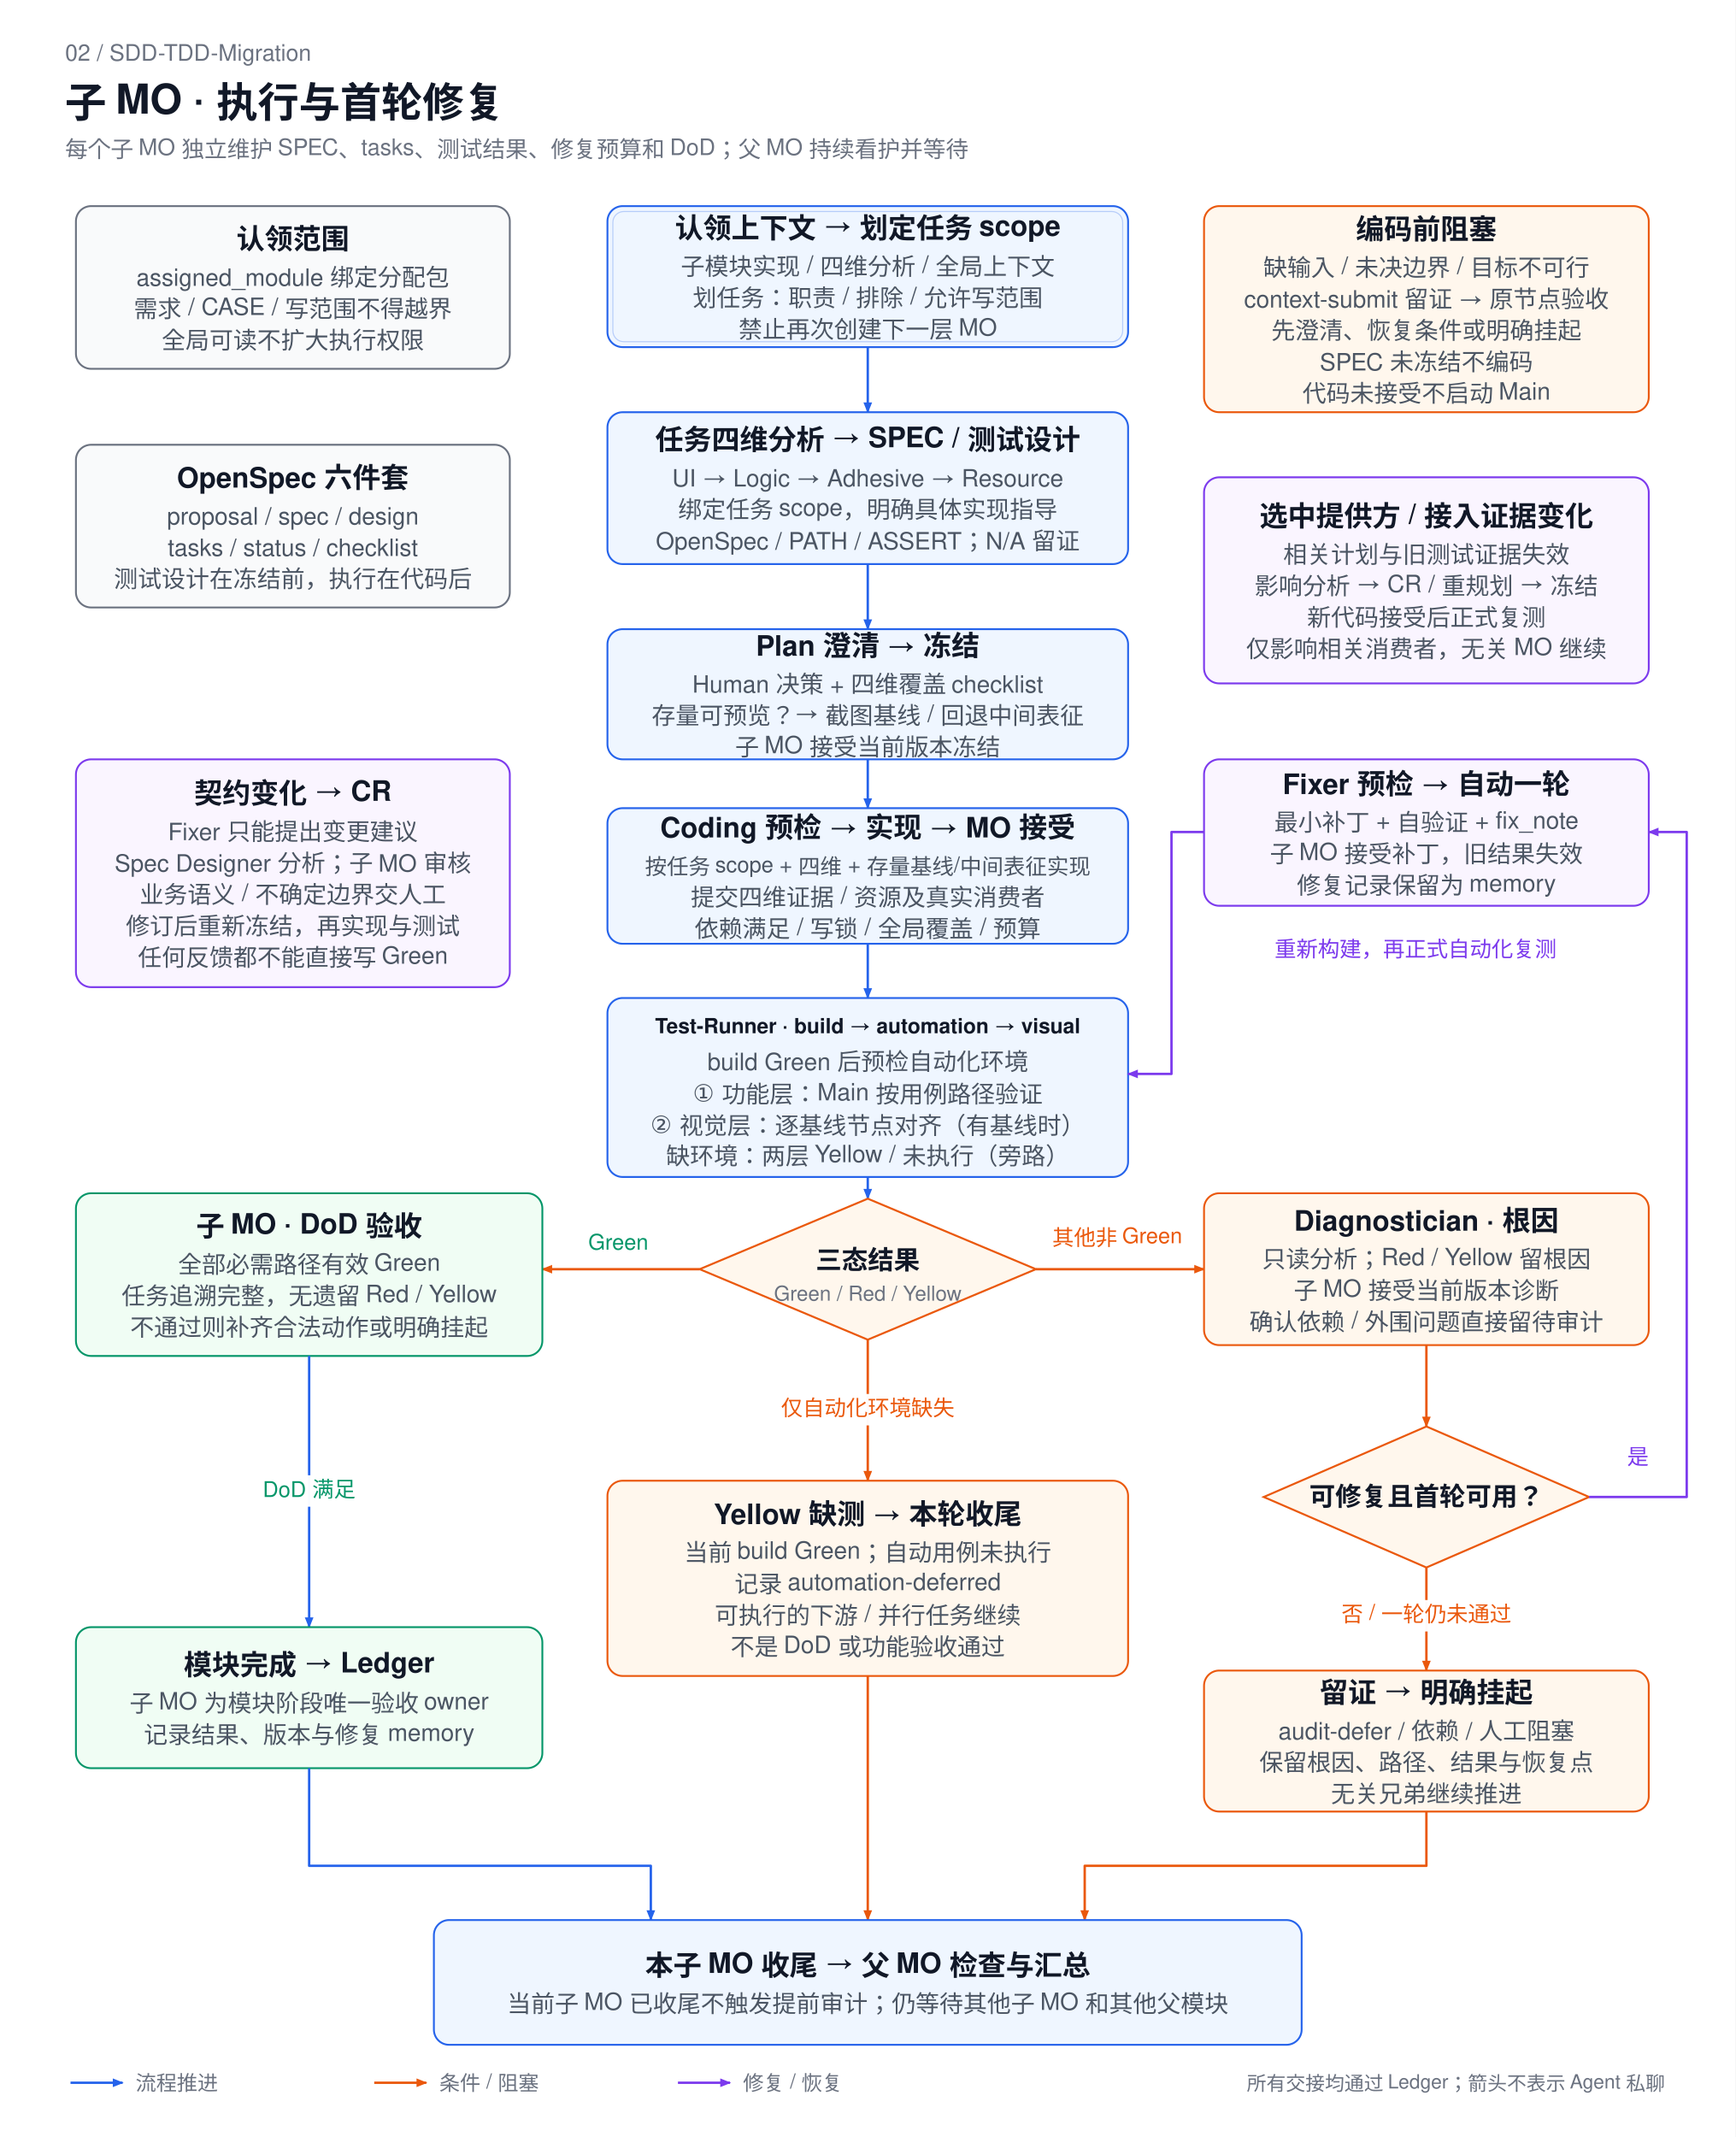
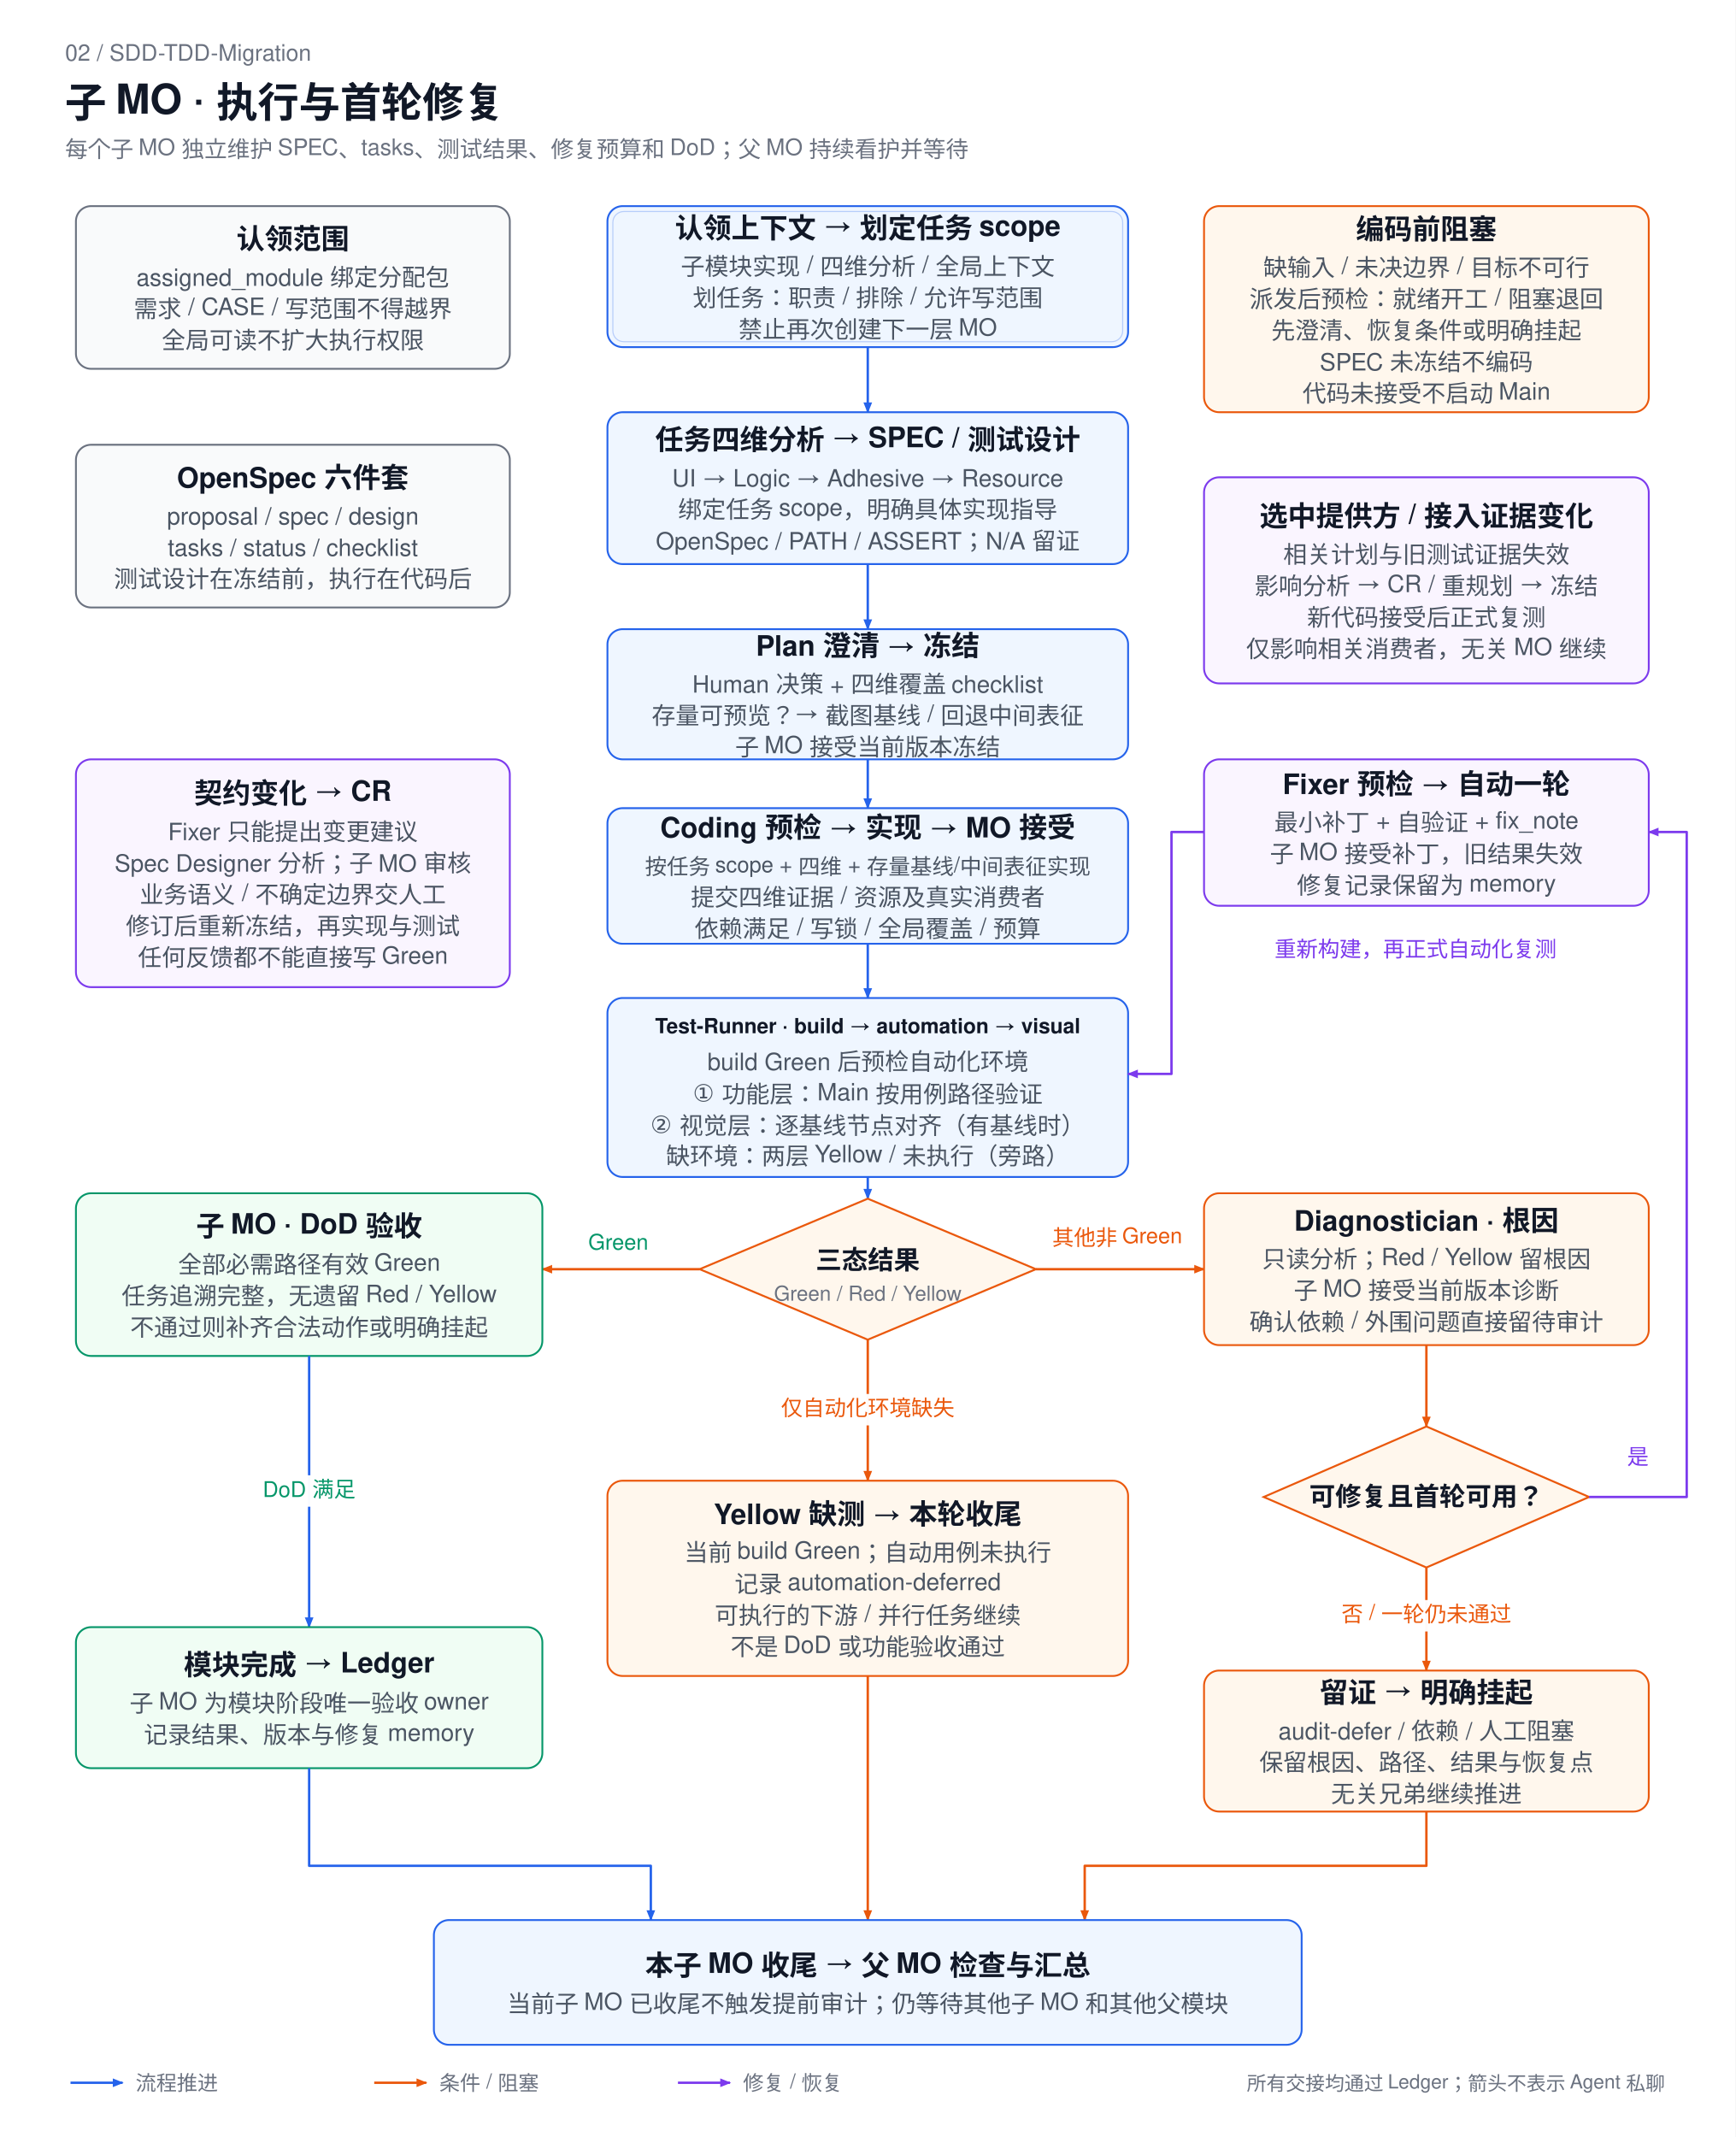
<svg xmlns="http://www.w3.org/2000/svg" width="1600" height="1970" viewBox="0 0 1600 1970" role="img" aria-labelledby="title desc">
  <style>text {font-family: "Helvetica Neue", Helvetica, Arial, "PingFang SC", "Microsoft YaHei", sans-serif;}</style>
  <defs>
    <marker id="arrow-blue" markerWidth="10" markerHeight="8" refX="9" refY="4" orient="auto" markerUnits="userSpaceOnUse">
      <path d="M0,0 L10,4 L0,8 Z" fill="#2563eb" />
    </marker>
    <marker id="arrow-orange" markerWidth="10" markerHeight="8" refX="9" refY="4" orient="auto" markerUnits="userSpaceOnUse">
      <path d="M0,0 L10,4 L0,8 Z" fill="#ea580c" />
    </marker>
    <marker id="arrow-green" markerWidth="10" markerHeight="8" refX="9" refY="4" orient="auto" markerUnits="userSpaceOnUse">
      <path d="M0,0 L10,4 L0,8 Z" fill="#059669" />
    </marker>
    <marker id="arrow-purple" markerWidth="10" markerHeight="8" refX="9" refY="4" orient="auto" markerUnits="userSpaceOnUse">
      <path d="M0,0 L10,4 L0,8 Z" fill="#7c3aed" />
    </marker>
    <marker id="arrow-gray" markerWidth="10" markerHeight="8" refX="9" refY="4" orient="auto" markerUnits="userSpaceOnUse">
      <path d="M0,0 L10,4 L0,8 Z" fill="#6b7280" />
    </marker>
  </defs>
  <rect width="1600" height="1970" fill="white" />
  <text x="60" y="56" font-size="21.00" fill="#6b7280" text-anchor="start" font-weight="400">02  /  SDD-TDD-Migration</text>
  <text x="60" y="108" font-size="38.00" fill="#111827" text-anchor="start" font-weight="700">子 MO · 执行与首轮修复</text>
  <text x="60" y="145" font-size="21.00" fill="#6b7280" text-anchor="start" font-weight="400">每个子 MO 独立维护 SPEC、tasks、测试结果、修复预算和 DoD；父 MO 持续看护并等待</text>
  <rect x="560" y="190" width="480" height="130" rx="14" fill="#eff6ff" stroke="#2563eb" stroke-width="1.7" />
  <rect x="565" y="195" width="470" height="120" rx="10" fill="none" stroke="#2563eb" stroke-opacity="0.28" />
  <text x="800.0" y="219.5" font-size="26.00" fill="#111827" text-anchor="middle" font-weight="650">认领上下文 → 划定任务 scope</text>
  <text x="800.0" y="253.5" font-size="22.00" fill="#4b5563" text-anchor="middle" font-weight="400">子模块实现 / 四维分析 / 全局上下文</text>
  <text x="800.0" y="282.5" font-size="22.00" fill="#4b5563" text-anchor="middle" font-weight="400">划任务：职责 / 排除 / 允许写范围</text>
  <text x="800.0" y="311.5" font-size="22.00" fill="#4b5563" text-anchor="middle" font-weight="400">禁止再次创建下一层 MO</text>
  <path d="M800,320 L800,380" fill="none" stroke="#2563eb" stroke-width="2.2" stroke-linejoin="round" marker-end="url(#arrow-blue)" />
  <rect x="560" y="380" width="480" height="140" rx="14" fill="#eff6ff" stroke="#2563eb" stroke-width="1.7" />
  <text x="800.0" y="414.5" font-size="26.00" fill="#111827" text-anchor="middle" font-weight="650">任务四维分析 → SPEC / 测试设计</text>
  <text x="800.0" y="448.5" font-size="22.00" fill="#4b5563" text-anchor="middle" font-weight="400">UI → Logic → Adhesive → Resource</text>
  <text x="800.0" y="477.5" font-size="22.00" fill="#4b5563" text-anchor="middle" font-weight="400">绑定任务 scope，明确具体实现指导</text>
  <text x="800.0" y="506.5" font-size="22.00" fill="#4b5563" text-anchor="middle" font-weight="400">OpenSpec / PATH / ASSERT；N/A 留证</text>
  <path d="M800,520 L800,580" fill="none" stroke="#2563eb" stroke-width="2.2" stroke-linejoin="round" marker-end="url(#arrow-blue)" />
  <rect x="560" y="580" width="480" height="120" rx="14" fill="#eff6ff" stroke="#2563eb" stroke-width="1.7" />
  <text x="800.0" y="604.5" font-size="26.00" fill="#111827" text-anchor="middle" font-weight="650">Plan 澄清 → 冻结</text>
  <text x="800.0" y="638.5" font-size="22.00" fill="#4b5563" text-anchor="middle" font-weight="400">Human 决策 + 四维覆盖 checklist</text>
  <text x="800.0" y="667.5" font-size="22.00" fill="#4b5563" text-anchor="middle" font-weight="400">存量可预览？→ 截图基线 / 回退中间表征</text>
  <text x="800.0" y="696.5" font-size="22.00" fill="#4b5563" text-anchor="middle" font-weight="400">子 MO 接受当前版本冻结</text>
  <path d="M800,700 L800,745" fill="none" stroke="#2563eb" stroke-width="2.2" stroke-linejoin="round" marker-end="url(#arrow-blue)" />
  <rect x="560" y="745" width="480" height="125" rx="14" fill="#eff6ff" stroke="#2563eb" stroke-width="1.7" />
  <text x="800.0" y="772.0" font-size="26.00" fill="#111827" text-anchor="middle" font-weight="650">Coding 预检 → 实现 → MO 接受</text>
  <text x="800.0" y="806.0" font-size="20.08" fill="#4b5563" text-anchor="middle" font-weight="400">按任务 scope + 四维 + 存量基线/中间表征实现</text>
  <text x="800.0" y="835.0" font-size="22.00" fill="#4b5563" text-anchor="middle" font-weight="400">提交四维证据 / 资源及真实消费者</text>
  <text x="800.0" y="864.0" font-size="22.00" fill="#4b5563" text-anchor="middle" font-weight="400">依赖满足 / 写锁 / 全局覆盖 / 预算</text>
  <path d="M800,870 L800,920" fill="none" stroke="#2563eb" stroke-width="2.2" stroke-linejoin="round" marker-end="url(#arrow-blue)" />
  <rect x="560" y="920" width="480" height="165" rx="14" fill="#eff6ff" stroke="#2563eb" stroke-width="1.7" />
  <text x="800.0" y="952.5" font-size="19.26" fill="#111827" text-anchor="middle" font-weight="650">Test-Runner · build → automation → visual</text>
  <text x="800.0" y="986.5" font-size="22.00" fill="#4b5563" text-anchor="middle" font-weight="400">build Green 后预检自动化环境</text>
  <text x="800.0" y="1015.5" font-size="22.00" fill="#4b5563" text-anchor="middle" font-weight="400">① 功能层：Main 按用例路径验证</text>
  <text x="800.0" y="1044.5" font-size="22.00" fill="#4b5563" text-anchor="middle" font-weight="400">② 视觉层：逐基线节点对齐（有基线时）</text>
  <text x="800.0" y="1073.5" font-size="22.00" fill="#4b5563" text-anchor="middle" font-weight="400">缺环境：两层 Yellow / 未执行（旁路）</text>
  <path d="M800,1085 L800,1105" fill="none" stroke="#2563eb" stroke-width="2.2" stroke-linejoin="round" marker-end="url(#arrow-blue)" />
  <path d="M800,1105.0 L955.0,1170 L800,1235.0 L645.0,1170 Z" fill="#fff7ed" stroke="#ea580c" stroke-width="1.8" />
  <text x="800" y="1170" font-size="24.00" fill="#111827" text-anchor="middle" font-weight="650">三态结果</text>
  <text x="800" y="1199" font-size="19.00" fill="#6b7280" text-anchor="middle" font-weight="400">Green / Red / Yellow</text>
  <path d="M645,1170 L500,1170" fill="none" stroke="#ea580c" stroke-width="2.2" stroke-linejoin="round" marker-end="url(#arrow-orange)" />
  <rect x="532.5" y="1132" width="75.0" height="29" rx="4" fill="white" opacity="0.97" />
  <text x="570" y="1152" font-size="20.00" fill="#059669" text-anchor="middle" font-weight="400">Green</text>
  <rect x="70" y="1100" width="430" height="150" rx="14" fill="#f0fdf4" stroke="#059669" stroke-width="1.7" />
  <text x="285.0" y="1139.5" font-size="26.00" fill="#111827" text-anchor="middle" font-weight="650">子 MO · DoD 验收</text>
  <text x="285.0" y="1173.5" font-size="22.00" fill="#4b5563" text-anchor="middle" font-weight="400">全部必需路径有效 Green</text>
  <text x="285.0" y="1202.5" font-size="22.00" fill="#4b5563" text-anchor="middle" font-weight="400">任务追溯完整，无遗留 Red / Yellow</text>
  <text x="285.0" y="1231.5" font-size="22.00" fill="#4b5563" text-anchor="middle" font-weight="400">不通过则补齐合法动作或明确挂起</text>
  <path d="M285,1250 L285,1500" fill="none" stroke="#2563eb" stroke-width="2.2" stroke-linejoin="round" marker-end="url(#arrow-blue)" />
  <rect x="233.2" y="1360" width="103.6" height="29" rx="4" fill="white" opacity="0.97" />
  <text x="285" y="1380" font-size="20.00" fill="#059669" text-anchor="middle" font-weight="400">DoD 满足</text>
  <rect x="70" y="1500" width="430" height="130" rx="14" fill="#f0fdf4" stroke="#059669" stroke-width="1.7" />
  <text x="285.0" y="1544.0" font-size="26.00" fill="#111827" text-anchor="middle" font-weight="650">模块完成 → Ledger</text>
  <text x="285.0" y="1578.0" font-size="22.00" fill="#4b5563" text-anchor="middle" font-weight="400">子 MO 为模块阶段唯一验收 owner</text>
  <text x="285.0" y="1607.0" font-size="22.00" fill="#4b5563" text-anchor="middle" font-weight="400">记录结果、版本与修复 memory</text>
  <path d="M955,1170 L1110,1170" fill="none" stroke="#ea580c" stroke-width="2.2" stroke-linejoin="round" marker-end="url(#arrow-orange)" />
  <rect x="956.8" y="1128" width="146.4" height="29" rx="4" fill="white" opacity="0.97" />
  <text x="1030" y="1148" font-size="20.00" fill="#ea580c" text-anchor="middle" font-weight="400">其他非 Green</text>
  <rect x="1110" y="1100" width="410" height="140" rx="14" fill="#fff7ed" stroke="#ea580c" stroke-width="1.7" />
  <text x="1315.0" y="1134.5" font-size="26.00" fill="#111827" text-anchor="middle" font-weight="650">Diagnostician · 根因</text>
  <text x="1315.0" y="1168.5" font-size="22.00" fill="#4b5563" text-anchor="middle" font-weight="400">只读分析；Red / Yellow 留根因</text>
  <text x="1315.0" y="1197.5" font-size="22.00" fill="#4b5563" text-anchor="middle" font-weight="400">子 MO 接受当前版本诊断</text>
  <text x="1315.0" y="1226.5" font-size="22.00" fill="#4b5563" text-anchor="middle" font-weight="400">确认依赖 / 外围问题直接留待审计</text>
  <path d="M1315,1240 L1315,1315" fill="none" stroke="#ea580c" stroke-width="2.2" stroke-linejoin="round" marker-end="url(#arrow-orange)" />
  <path d="M1315,1315.0 L1465.0,1380 L1315,1445.0 L1165.0,1380 Z" fill="#fff7ed" stroke="#ea580c" stroke-width="1.8" />
  <text x="1315" y="1388" font-size="24.00" fill="#111827" text-anchor="middle" font-weight="650">可修复且首轮可用？</text>
  <path d="M1465,1380 L1555,1380 L1555,767 L1520,767" fill="none" stroke="#7c3aed" stroke-width="2.2" stroke-linejoin="round" marker-end="url(#arrow-purple)" />
  <rect x="1491.0" y="1330" width="38" height="29" rx="4" fill="white" opacity="0.97" />
  <text x="1510" y="1350" font-size="20.00" fill="#7c3aed" text-anchor="middle" font-weight="400">是</text>
  <rect x="1110" y="700" width="410" height="135" rx="14" fill="#faf5ff" stroke="#7c3aed" stroke-width="1.7" />
  <text x="1315.0" y="732.0" font-size="26.00" fill="#111827" text-anchor="middle" font-weight="650">Fixer 预检 → 自动一轮</text>
  <text x="1315.0" y="766.0" font-size="22.00" fill="#4b5563" text-anchor="middle" font-weight="400">最小补丁 + 自验证 + fix_note</text>
  <text x="1315.0" y="795.0" font-size="22.00" fill="#4b5563" text-anchor="middle" font-weight="400">子 MO 接受补丁，旧结果失效</text>
  <text x="1315.0" y="824.0" font-size="22.00" fill="#4b5563" text-anchor="middle" font-weight="400">修复记录保留为 memory</text>
  <path d="M1110,767 L1080,767 L1080,990 L1040,990" fill="none" stroke="#7c3aed" stroke-width="2.2" stroke-linejoin="round" marker-end="url(#arrow-purple)" />
  <rect x="1166.0" y="862" width="278" height="29" rx="4" fill="white" opacity="0.97" />
  <text x="1305" y="882" font-size="20.00" fill="#7c3aed" text-anchor="middle" font-weight="400">重新构建，再正式自动化复测</text>
  <path d="M1315,1445 L1315,1540" fill="none" stroke="#ea580c" stroke-width="2.2" stroke-linejoin="round" marker-end="url(#arrow-orange)" />
  <rect x="1218.9" y="1475" width="192.2" height="29" rx="4" fill="white" opacity="0.97" />
  <text x="1315" y="1495" font-size="20.00" fill="#ea580c" text-anchor="middle" font-weight="400">否 / 一轮仍未通过</text>
  <rect x="1110" y="1540" width="410" height="130" rx="14" fill="#fff7ed" stroke="#ea580c" stroke-width="1.7" />
  <text x="1315.0" y="1569.5" font-size="26.00" fill="#111827" text-anchor="middle" font-weight="650">留证 → 明确挂起</text>
  <text x="1315.0" y="1603.5" font-size="22.00" fill="#4b5563" text-anchor="middle" font-weight="400">audit-defer / 依赖 / 人工阻塞</text>
  <text x="1315.0" y="1632.5" font-size="22.00" fill="#4b5563" text-anchor="middle" font-weight="400">保留根因、路径、结果与恢复点</text>
  <text x="1315.0" y="1661.5" font-size="22.00" fill="#4b5563" text-anchor="middle" font-weight="400">无关兄弟继续推进</text>
  <path d="M285,1630 L285,1720 L600,1720 L600,1770" fill="none" stroke="#2563eb" stroke-width="2.2" stroke-linejoin="round" marker-end="url(#arrow-blue)" />
  <path d="M1315,1670 L1315,1720 L1000,1720 L1000,1770" fill="none" stroke="#ea580c" stroke-width="2.2" stroke-linejoin="round" marker-end="url(#arrow-orange)" />
  <path d="M800,1235 L800,1365" fill="none" stroke="#ea580c" stroke-width="2.2" stroke-linejoin="round" marker-end="url(#arrow-orange)" />
  <rect x="711.0" y="1285" width="178" height="29" rx="4" fill="white" opacity="0.97" />
  <text x="800" y="1305" font-size="20.00" fill="#ea580c" text-anchor="middle" font-weight="400">仅自动化环境缺失</text>
  <rect x="560" y="1365" width="480" height="180" rx="14" fill="#fff7ed" stroke="#ea580c" stroke-width="1.7" />
  <text x="800.0" y="1405.0" font-size="26.00" fill="#111827" text-anchor="middle" font-weight="650">Yellow 缺测 → 本轮收尾</text>
  <text x="800.0" y="1439.0" font-size="22.00" fill="#4b5563" text-anchor="middle" font-weight="400">当前 build Green；自动用例未执行</text>
  <text x="800.0" y="1468.0" font-size="22.00" fill="#4b5563" text-anchor="middle" font-weight="400">记录 automation-deferred</text>
  <text x="800.0" y="1497.0" font-size="22.00" fill="#4b5563" text-anchor="middle" font-weight="400">可执行的下游 / 并行任务继续</text>
  <text x="800.0" y="1526.0" font-size="22.00" fill="#4b5563" text-anchor="middle" font-weight="400">不是 DoD 或功能验收通过</text>
  <path d="M800,1545 L800,1770" fill="none" stroke="#ea580c" stroke-width="2.2" stroke-linejoin="round" marker-end="url(#arrow-orange)" />
  <rect x="400" y="1770" width="800" height="115" rx="14" fill="#eff6ff" stroke="#2563eb" stroke-width="1.7" />
  <text x="800.0" y="1821.0" font-size="26.00" fill="#111827" text-anchor="middle" font-weight="650">本子 MO 收尾 → 父 MO 检查与汇总</text>
  <text x="800.0" y="1855.0" font-size="22.00" fill="#4b5563" text-anchor="middle" font-weight="400">当前子 MO 已收尾不触发提前审计；仍等待其他子 MO 和其他父模块</text>
  <rect x="1110" y="190" width="410" height="190" rx="14" fill="#fff7ed" stroke="#ea580c" stroke-width="1.7" />
  <text x="1315.0" y="220.5" font-size="26.00" fill="#111827" text-anchor="middle" font-weight="650">编码前阻塞</text>
  <text x="1315.0" y="254.5" font-size="22.00" fill="#4b5563" text-anchor="middle" font-weight="400">缺输入 / 未决边界 / 目标不可行</text>
-   <text x="1315.0" y="283.5" font-size="22.00" fill="#4b5563" text-anchor="middle" font-weight="400">context-submit 留证 → 原节点验收</text>
+   <text x="1315.0" y="283.5" font-size="22.00" fill="#4b5563" text-anchor="middle" font-weight="400">派发后预检：就绪开工 / 阻塞退回</text>
  <text x="1315.0" y="312.5" font-size="22.00" fill="#4b5563" text-anchor="middle" font-weight="400">先澄清、恢复条件或明确挂起</text>
  <text x="1315.0" y="341.5" font-size="22.00" fill="#4b5563" text-anchor="middle" font-weight="400">SPEC 未冻结不编码</text>
  <text x="1315.0" y="370.5" font-size="22.00" fill="#4b5563" text-anchor="middle" font-weight="400">代码未接受不启动 Main</text>
  <rect x="70" y="190" width="400" height="150" rx="14" fill="#f9fafb" stroke="#6b7280" stroke-width="1.7" />
  <text x="270.0" y="229.5" font-size="26.00" fill="#111827" text-anchor="middle" font-weight="650">认领范围</text>
  <text x="270.0" y="263.5" font-size="22.00" fill="#4b5563" text-anchor="middle" font-weight="400">assigned_module 绑定分配包</text>
  <text x="270.0" y="292.5" font-size="22.00" fill="#4b5563" text-anchor="middle" font-weight="400">需求 / CASE / 写范围不得越界</text>
  <text x="270.0" y="321.5" font-size="22.00" fill="#4b5563" text-anchor="middle" font-weight="400">全局可读不扩大执行权限</text>
  <rect x="70" y="410" width="400" height="150" rx="14" fill="#f9fafb" stroke="#6b7280" stroke-width="1.7" />
  <text x="270.0" y="449.5" font-size="26.00" fill="#111827" text-anchor="middle" font-weight="650">OpenSpec 六件套</text>
  <text x="270.0" y="483.5" font-size="22.00" fill="#4b5563" text-anchor="middle" font-weight="400">proposal / spec / design</text>
  <text x="270.0" y="512.5" font-size="22.00" fill="#4b5563" text-anchor="middle" font-weight="400">tasks / status / checklist</text>
  <text x="270.0" y="541.5" font-size="22.00" fill="#4b5563" text-anchor="middle" font-weight="400">测试设计在冻结前，执行在代码后</text>
  <rect x="70" y="700" width="400" height="210" rx="14" fill="#faf5ff" stroke="#7c3aed" stroke-width="1.7" />
  <text x="270.0" y="740.5" font-size="26.00" fill="#111827" text-anchor="middle" font-weight="650">契约变化 → CR</text>
  <text x="270.0" y="774.5" font-size="22.00" fill="#4b5563" text-anchor="middle" font-weight="400">Fixer 只能提出变更建议</text>
  <text x="270.0" y="803.5" font-size="22.00" fill="#4b5563" text-anchor="middle" font-weight="400">Spec Designer 分析；子 MO 审核</text>
  <text x="270.0" y="832.5" font-size="22.00" fill="#4b5563" text-anchor="middle" font-weight="400">业务语义 / 不确定边界交人工</text>
  <text x="270.0" y="861.5" font-size="22.00" fill="#4b5563" text-anchor="middle" font-weight="400">修订后重新冻结，再实现与测试</text>
  <text x="270.0" y="890.5" font-size="22.00" fill="#4b5563" text-anchor="middle" font-weight="400">任何反馈都不能直接写 Green</text>
  <rect x="1110" y="440" width="410" height="190" rx="14" fill="#faf5ff" stroke="#7c3aed" stroke-width="1.7" />
  <text x="1315.0" y="485.0" font-size="26.00" fill="#111827" text-anchor="middle" font-weight="650">选中提供方 / 接入证据变化</text>
  <text x="1315.0" y="519.0" font-size="22.00" fill="#4b5563" text-anchor="middle" font-weight="400">相关计划与旧测试证据失效</text>
  <text x="1315.0" y="548.0" font-size="22.00" fill="#4b5563" text-anchor="middle" font-weight="400">影响分析 → CR / 重规划 → 冻结</text>
  <text x="1315.0" y="577.0" font-size="22.00" fill="#4b5563" text-anchor="middle" font-weight="400">新代码接受后正式复测</text>
  <text x="1315.0" y="606.0" font-size="22.00" fill="#4b5563" text-anchor="middle" font-weight="400">仅影响相关消费者，无关 MO 继续</text>
  <path d="M65,1920 L113,1920" fill="none" stroke="#2563eb" stroke-width="2.2" stroke-linejoin="round" marker-end="url(#arrow-blue)" />
  <text x="125" y="1927" font-size="19.00" fill="#6b7280" text-anchor="start" font-weight="400">流程推进</text>
  <path d="M345,1920 L393,1920" fill="none" stroke="#ea580c" stroke-width="2.2" stroke-linejoin="round" marker-end="url(#arrow-orange)" />
  <text x="405" y="1927" font-size="19.00" fill="#6b7280" text-anchor="start" font-weight="400">条件 / 阻塞</text>
  <path d="M625,1920 L673,1920" fill="none" stroke="#7c3aed" stroke-width="2.2" stroke-linejoin="round" marker-end="url(#arrow-purple)" />
  <text x="685" y="1927" font-size="19.00" fill="#6b7280" text-anchor="start" font-weight="400">修复 / 恢复</text>
  <text x="1535" y="1927" font-size="18.00" fill="#6b7280" text-anchor="end" font-weight="400">所有交接均通过 Ledger；箭头不表示 Agent 私聊</text>
</svg>
